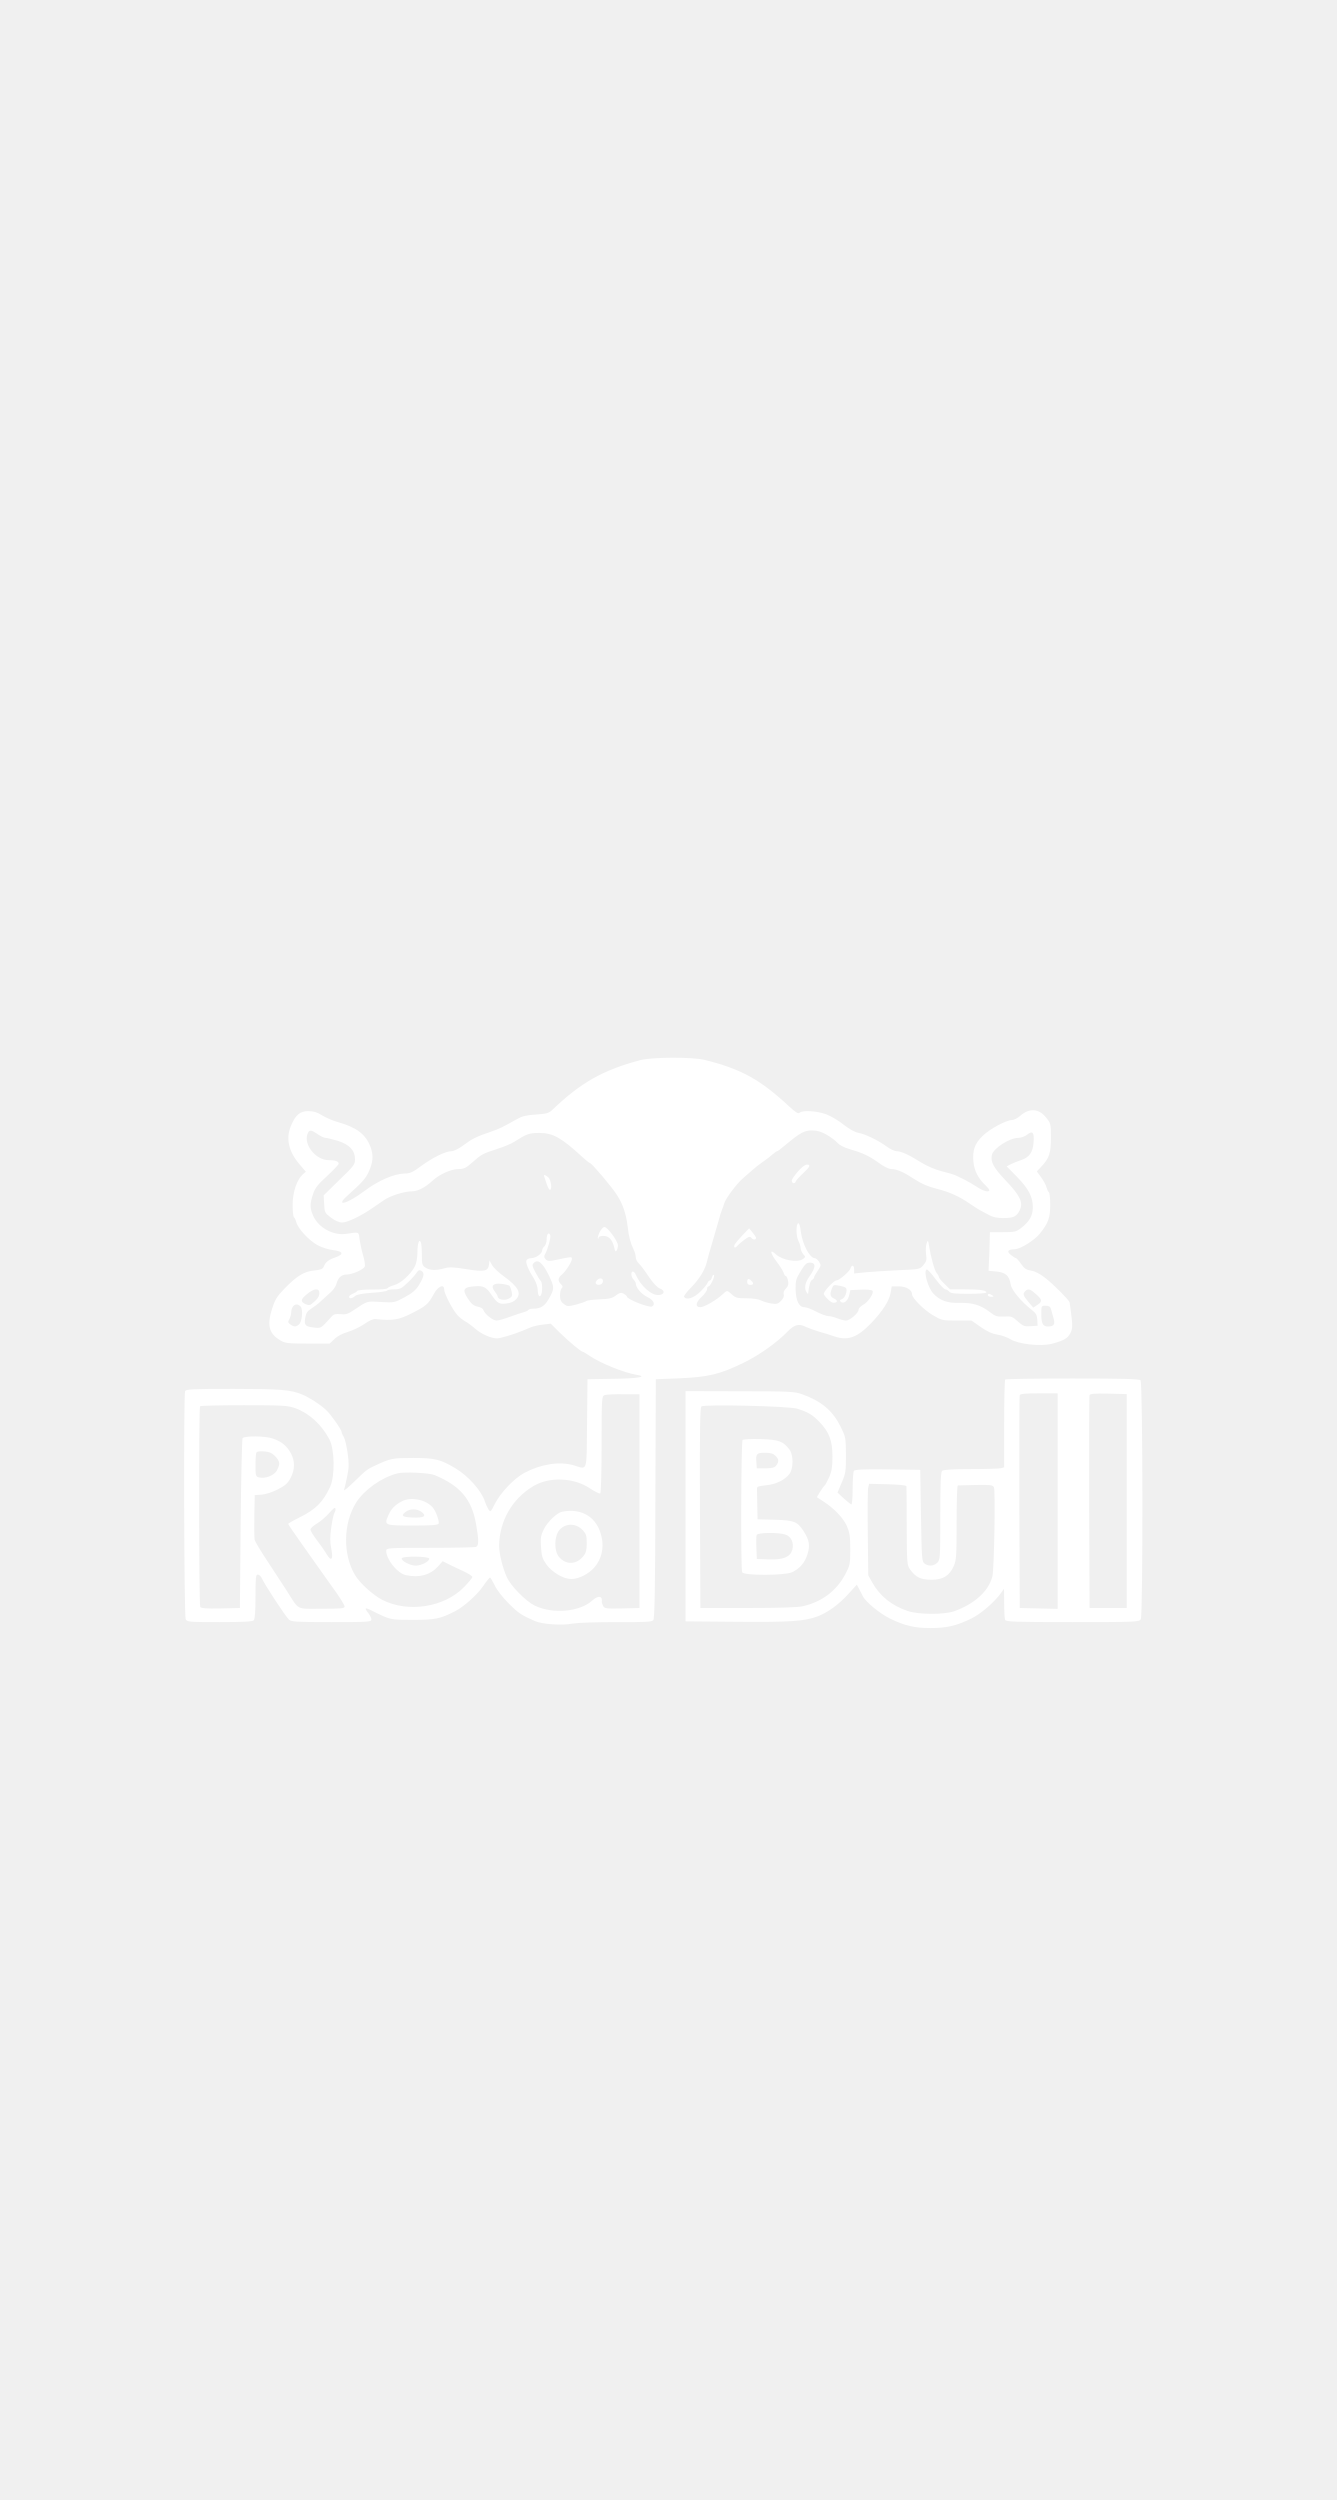
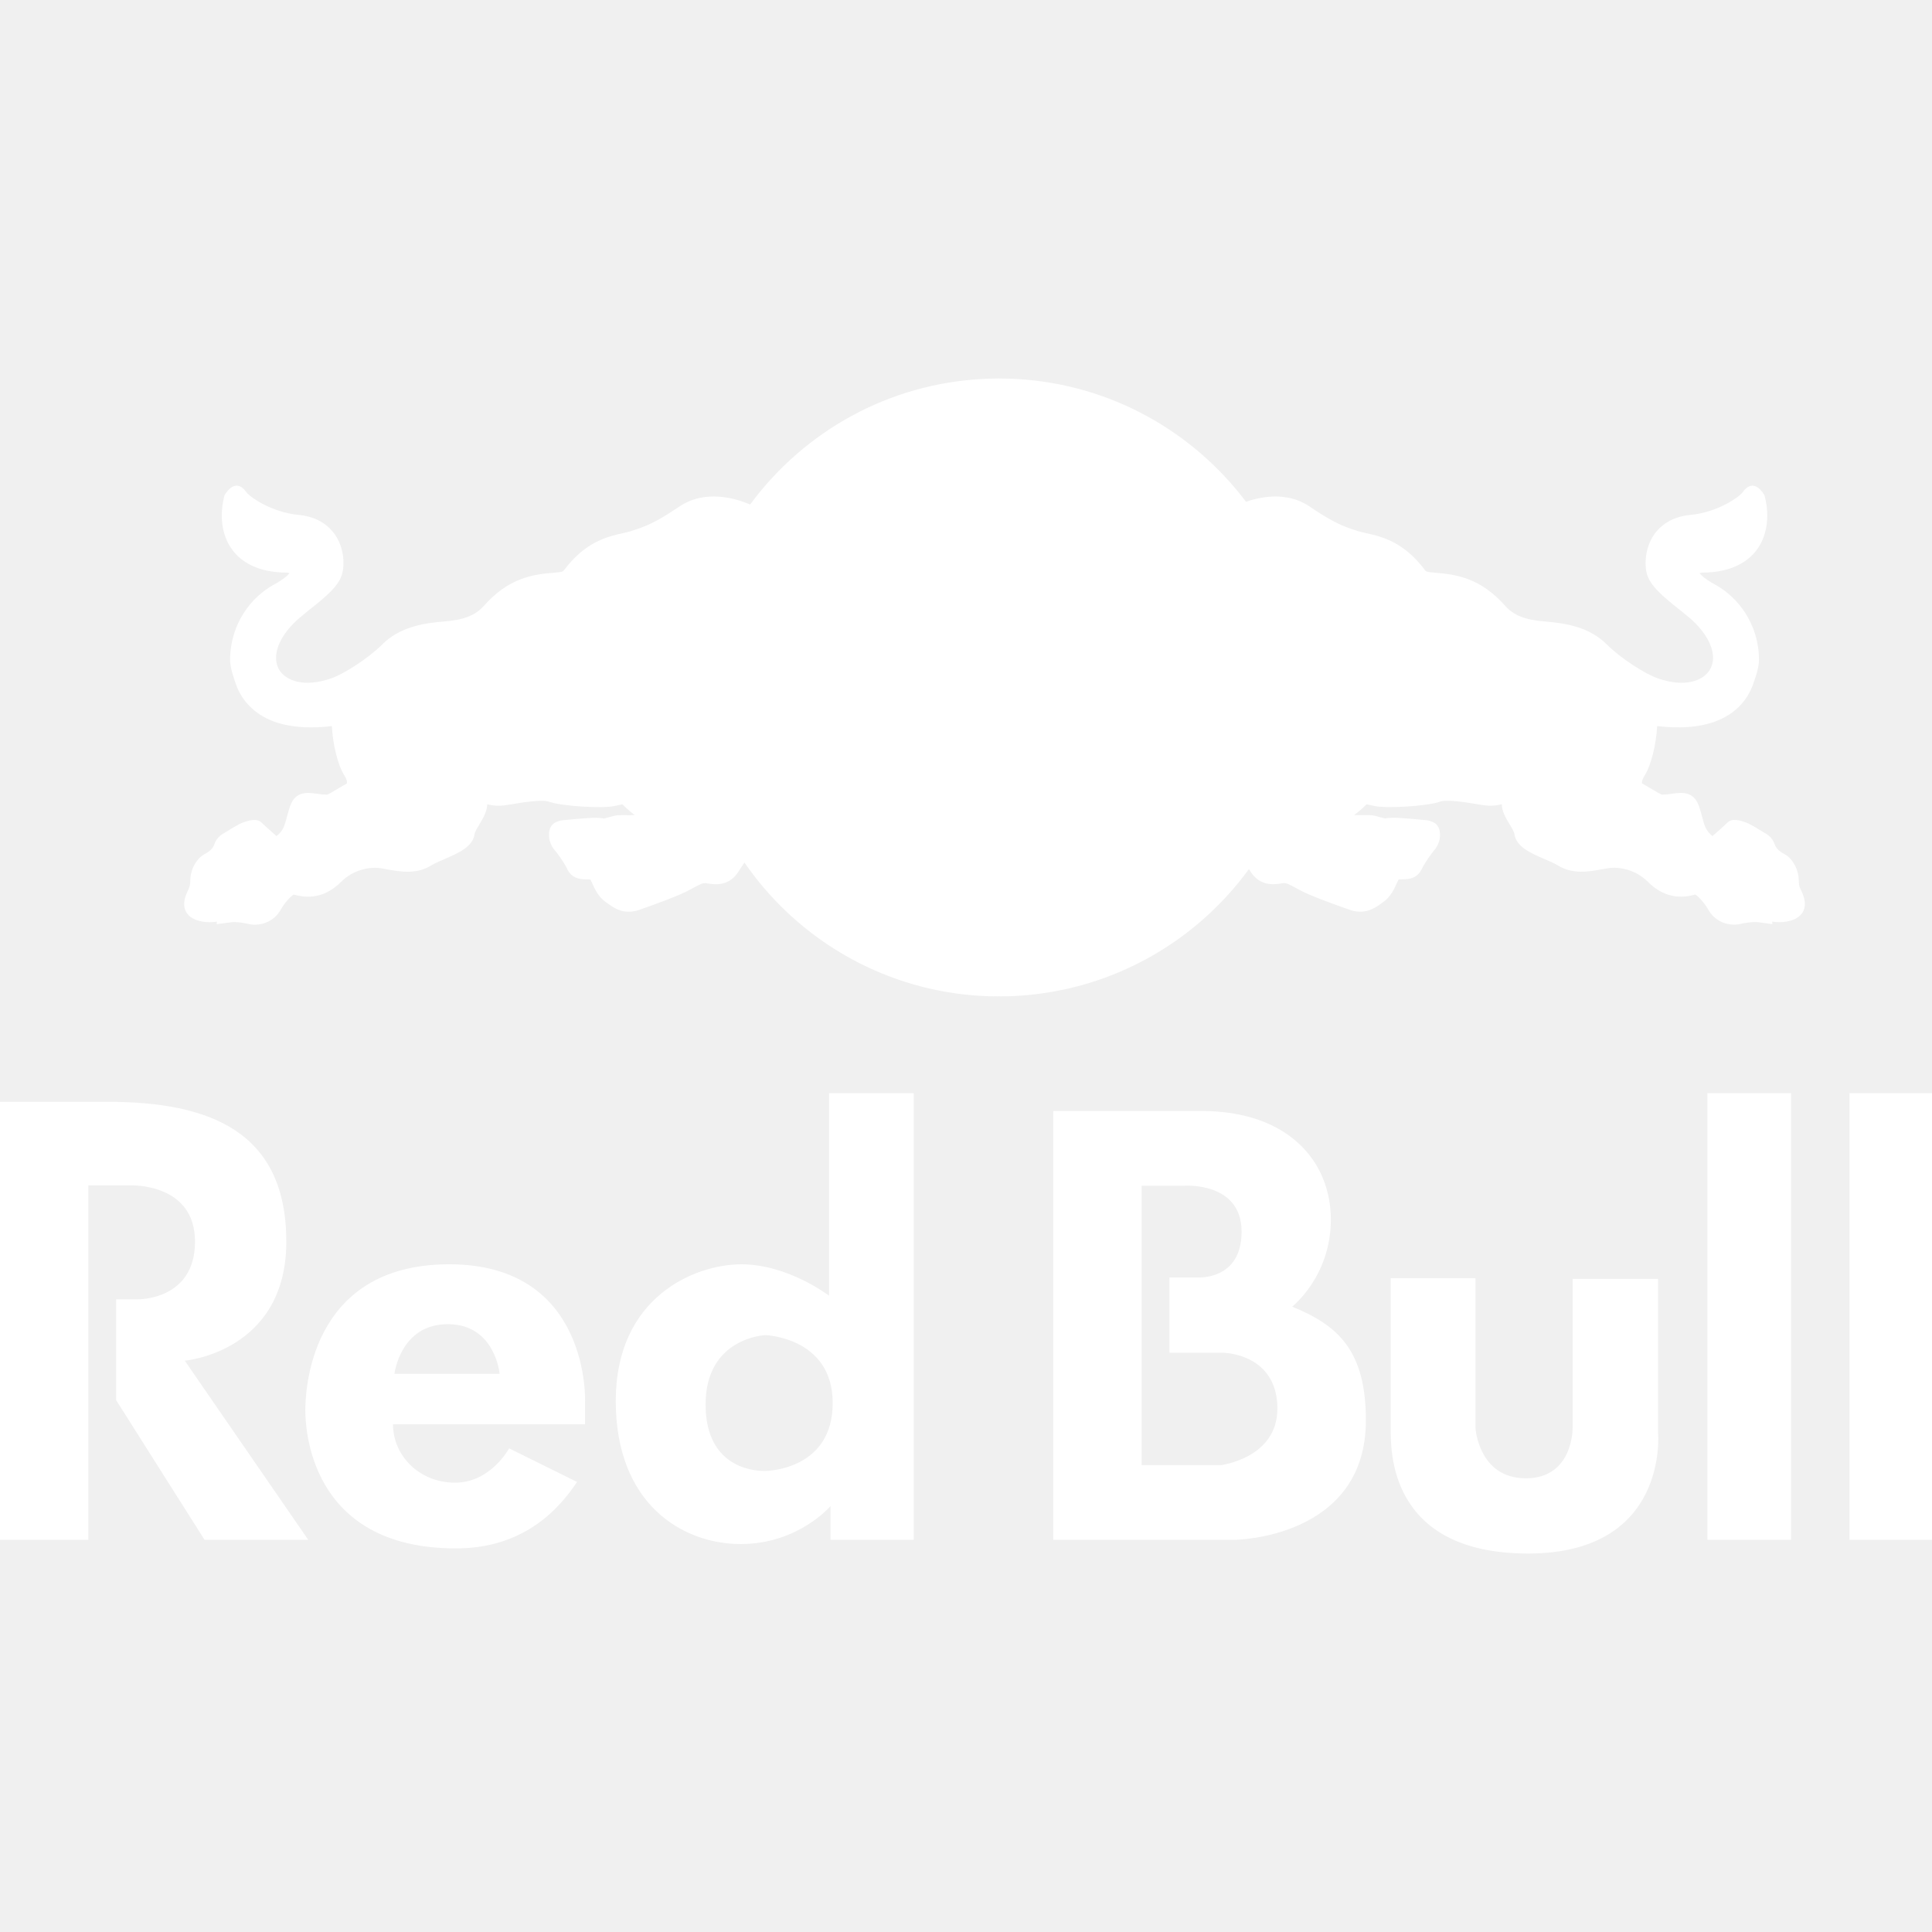
- <svg xmlns="http://www.w3.org/2000/svg" version="1.0" width="900pt" height="1683pt" viewBox="0 0 900 1683" preserveAspectRatio="xMidYMid meet">
-   <g transform="translate(0,1683) scale(0.1,-0.1)" fill="#ffffff" stroke="none">
-     <path d="M4310 9693 c-252 -67 -400 -151 -591 -334 -24 -23 -39 -27 -111 -32 -64 -4 -93 -11 -128 -31 -96 -54 -118 -65 -176 -85 -95 -32 -126 -47 -183 -90 -32 -24 -66 -41 -82 -41 -39 0 -125 -42 -203 -99 -56 -42 -76 -51 -110 -51 -72 -1 -179 -47 -273 -118 -116 -87 -202 -110 -113 -30 98 88 120 112 141 157 31 66 34 111 14 168 -33 87 -91 132 -220 169 -33 9 -81 30 -106 45 -33 21 -58 29 -93 29 -56 0 -86 -25 -116 -96 -38 -87 -18 -176 58 -264 l41 -48 -21 -18 c-40 -37 -68 -120 -68 -205 0 -43 4 -80 9 -84 5 -3 12 -18 16 -33 9 -41 85 -123 142 -154 28 -16 75 -30 107 -34 67 -8 73 -28 13 -49 -45 -15 -66 -32 -77 -61 -7 -17 -19 -22 -65 -27 -69 -7 -116 -36 -200 -122 -51 -53 -64 -74 -84 -137 -35 -113 -20 -167 59 -213 31 -18 53 -20 182 -20 l147 0 33 31 c20 20 56 38 91 48 32 10 82 33 110 53 32 23 60 35 76 33 115 -12 155 -6 243 39 97 49 111 61 148 129 28 53 70 71 70 32 0 -28 56 -136 89 -173 14 -16 39 -35 54 -43 16 -9 45 -30 65 -48 40 -36 108 -66 148 -66 23 0 106 25 171 51 15 7 42 17 58 24 17 7 53 15 81 18 l52 6 63 -63 c62 -60 141 -126 152 -126 4 0 23 -12 44 -26 75 -51 230 -114 317 -129 79 -13 16 -25 -154 -27 l-175 -3 -3 -297 c-3 -337 5 -311 -88 -283 -96 29 -223 9 -335 -51 -69 -38 -157 -130 -196 -205 -31 -61 -31 -61 -46 -38 -8 13 -18 35 -22 49 -21 71 -113 175 -200 226 -100 60 -138 69 -285 69 -138 0 -151 -3 -250 -49 -59 -27 -61 -29 -147 -112 -41 -40 -71 -64 -67 -55 3 9 13 50 21 91 13 62 13 89 3 160 -7 47 -18 95 -26 107 -8 12 -14 27 -14 32 0 16 -76 124 -107 151 -40 37 -111 82 -158 102 -77 32 -145 38 -464 38 -282 0 -320 -2 -325 -16 -11 -29 -7 -1514 4 -1535 10 -18 23 -19 228 -19 156 0 221 3 230 12 8 8 12 58 12 160 0 126 2 148 15 148 9 0 20 -10 26 -22 19 -43 158 -256 184 -281 15 -15 46 -17 286 -17 250 0 269 1 269 18 0 9 -9 28 -20 42 -30 38 -24 41 28 15 121 -61 119 -60 272 -60 150 0 184 7 285 59 57 29 149 111 188 169 21 31 42 57 46 57 3 0 17 -24 31 -52 15 -32 53 -81 95 -123 66 -66 85 -78 176 -118 51 -22 182 -31 254 -17 35 6 159 10 296 10 192 -1 237 1 247 13 9 10 13 218 14 818 l3 804 155 6 c202 9 274 26 440 107 102 50 218 132 290 206 48 50 79 58 128 32 15 -7 54 -21 87 -31 33 -9 78 -23 100 -31 93 -32 156 -9 251 90 77 81 121 150 130 204 l7 42 48 0 c50 0 89 -23 89 -54 0 -24 78 -103 140 -140 60 -35 64 -36 161 -36 l99 0 63 -44 c45 -31 78 -46 113 -51 27 -4 65 -18 85 -30 52 -34 207 -51 281 -31 79 21 104 35 123 70 17 31 17 53 1 171 -3 17 -5 33 -5 37 -2 14 -107 120 -162 163 -36 29 -71 47 -97 51 -33 5 -46 14 -68 45 -15 22 -30 39 -34 39 -4 0 -20 10 -34 21 -31 24 -22 38 24 39 38 0 134 60 170 105 58 72 70 107 70 194 0 44 -4 82 -9 85 -5 3 -12 18 -16 33 -3 15 -20 45 -36 67 l-29 40 29 31 c54 57 66 91 66 196 0 92 -1 97 -33 136 -48 61 -113 65 -173 12 -18 -16 -43 -29 -56 -29 -38 0 -152 -61 -198 -107 -53 -51 -69 -97 -62 -173 5 -60 33 -115 81 -159 14 -14 26 -28 26 -33 0 -17 -41 -7 -82 21 -24 16 -63 39 -88 51 -25 12 -52 25 -60 29 -8 4 -49 16 -90 26 -46 12 -100 35 -140 60 -81 51 -134 75 -164 75 -13 0 -43 14 -66 31 -59 43 -146 85 -193 93 -24 5 -61 26 -98 55 -33 27 -86 58 -118 70 -63 23 -160 28 -178 10 -9 -9 -26 2 -70 42 -195 182 -326 254 -571 314 -84 20 -354 19 -432 -2z m-2172 -498 c20 -14 44 -25 53 -25 9 0 46 -9 83 -20 79 -25 116 -65 116 -124 0 -35 -8 -46 -106 -140 l-105 -103 3 -58 c3 -57 5 -61 46 -92 28 -21 55 -33 76 -33 33 0 120 41 194 91 23 16 62 42 86 59 45 31 138 60 191 60 37 0 89 27 135 70 47 44 126 80 177 80 36 0 50 7 93 45 61 54 69 59 169 91 45 14 96 36 114 48 81 52 100 59 166 59 94 0 148 -30 295 -165 23 -21 44 -38 48 -38 11 0 145 -158 181 -214 39 -60 62 -127 72 -211 7 -67 20 -116 41 -158 8 -16 14 -39 14 -51 0 -13 9 -31 21 -42 11 -10 41 -50 66 -88 30 -44 57 -73 75 -80 36 -13 33 -40 -5 -44 -50 -6 -125 61 -159 141 -4 9 -12 17 -18 17 -15 0 -12 -37 5 -54 8 -8 15 -20 15 -26 0 -28 38 -72 77 -91 42 -20 57 -49 33 -64 -18 -11 -170 48 -170 67 0 4 -10 12 -21 19 -18 9 -27 7 -53 -12 -25 -19 -46 -24 -110 -26 -43 -2 -84 -7 -90 -12 -6 -5 -37 -15 -69 -24 -54 -13 -59 -13 -82 5 -19 14 -25 29 -25 57 0 20 5 42 11 48 9 9 8 16 -5 28 -22 22 -20 42 5 63 27 22 69 87 69 107 0 16 0 16 -103 -6 -50 -11 -60 -10 -73 3 -12 12 -13 20 -5 34 19 35 41 113 35 129 -10 24 -24 7 -24 -29 0 -19 -7 -39 -15 -46 -8 -7 -15 -19 -15 -27 0 -22 -41 -52 -73 -53 -15 0 -30 -7 -33 -15 -7 -16 14 -67 53 -127 12 -21 23 -53 23 -72 0 -38 14 -56 24 -30 9 24 7 79 -3 90 -6 5 -22 31 -36 58 -23 44 -25 51 -11 64 27 28 59 1 100 -82 40 -84 40 -92 -2 -164 -26 -45 -53 -62 -102 -62 -16 0 -31 -4 -34 -9 -3 -5 -16 -11 -28 -14 -13 -3 -54 -17 -93 -31 -38 -14 -80 -26 -92 -26 -25 0 -79 43 -88 69 -3 12 -19 21 -40 25 -25 5 -41 17 -64 52 -42 63 -32 80 49 85 53 4 75 -7 106 -54 43 -62 53 -68 104 -62 31 4 51 13 67 31 34 40 10 83 -84 151 -35 25 -71 59 -81 77 l-17 31 -3 -28 c-6 -45 -30 -51 -152 -31 -88 14 -117 15 -148 6 -54 -16 -98 -15 -127 4 -23 15 -25 23 -25 84 0 38 -3 76 -6 85 -12 30 -24 -5 -24 -68 0 -33 -7 -72 -16 -90 -27 -54 -95 -116 -139 -128 -22 -6 -43 -16 -46 -21 -4 -6 -49 -10 -102 -9 -56 0 -99 -4 -103 -10 -3 -6 -17 -14 -30 -19 -13 -5 -24 -14 -24 -20 0 -15 21 -12 40 5 11 10 49 17 114 22 53 3 99 10 102 15 3 4 25 8 48 8 37 0 50 6 88 43 25 23 52 53 61 67 14 20 20 23 35 14 21 -15 17 -37 -17 -94 -21 -34 -43 -54 -97 -83 -69 -37 -70 -37 -159 -32 -96 6 -90 8 -181 -53 -41 -28 -56 -33 -91 -29 -31 3 -46 0 -57 -12 -76 -85 -74 -84 -122 -78 -59 6 -68 16 -59 66 5 31 14 45 40 61 19 12 50 35 68 53 19 18 48 44 65 59 16 15 33 39 37 55 10 41 34 63 69 63 38 0 114 34 122 54 3 8 -2 41 -11 73 -10 32 -20 81 -24 108 -7 55 -1 52 -88 39 -88 -14 -188 40 -224 120 -23 51 -24 80 -2 146 14 42 30 64 95 123 43 40 78 77 78 83 0 16 -24 24 -68 24 -86 0 -169 104 -142 176 12 30 22 30 68 -1z m3427 -4 c28 -16 60 -40 72 -54 13 -15 45 -32 80 -42 93 -27 134 -47 197 -92 35 -26 69 -43 86 -43 37 0 85 -21 159 -70 42 -28 88 -48 144 -62 88 -22 155 -52 227 -102 25 -17 54 -36 65 -42 11 -6 38 -20 60 -32 28 -16 57 -22 98 -22 70 0 90 10 111 51 26 53 5 98 -92 200 -84 89 -104 125 -95 173 9 45 119 116 179 116 17 0 43 9 58 21 38 30 49 16 44 -52 -5 -68 -29 -101 -87 -120 -20 -6 -49 -18 -65 -26 l-29 -15 70 -71 c79 -81 107 -137 106 -207 -1 -55 -23 -94 -80 -138 -33 -25 -44 -27 -123 -27 l-86 0 -2 -80 c-1 -44 -3 -102 -5 -130 l-2 -50 54 -5 c62 -7 85 -27 95 -87 6 -39 71 -116 144 -173 26 -20 33 -33 35 -65 l2 -40 -47 -3 c-42 -3 -51 1 -86 32 -36 33 -44 36 -93 33 -47 -2 -59 2 -94 29 -62 48 -116 65 -204 63 -83 -3 -134 16 -178 63 -36 39 -67 148 -45 162 5 3 32 -26 60 -65 29 -38 58 -69 66 -69 7 0 19 -7 26 -15 10 -12 38 -15 131 -15 66 0 119 4 119 9 0 15 -41 21 -145 21 l-99 0 -38 37 c-21 20 -38 41 -38 47 0 5 -6 17 -14 25 -14 16 -40 108 -52 186 -6 38 -7 39 -16 15 -5 -14 -7 -46 -4 -72 6 -40 3 -50 -18 -75 -24 -28 -26 -28 -168 -34 -78 -4 -178 -10 -220 -14 l-78 -8 0 27 c0 30 -16 35 -25 6 -7 -21 -76 -80 -94 -80 -19 0 -92 -80 -85 -93 16 -28 49 -57 65 -57 28 0 31 16 4 28 -27 13 -30 27 -15 67 9 25 14 27 48 20 20 -3 41 -10 46 -15 14 -14 -4 -69 -26 -76 -13 -4 -17 -9 -10 -16 19 -19 48 1 58 40 l9 37 69 3 c38 2 73 -1 79 -7 14 -14 -29 -78 -64 -96 -16 -9 -29 -23 -29 -31 0 -23 -58 -74 -85 -74 -12 0 -39 7 -58 15 -20 8 -47 15 -61 15 -13 0 -50 14 -81 30 -31 17 -67 30 -80 30 -36 0 -57 43 -59 119 -1 59 3 72 34 123 29 48 40 58 63 58 41 0 40 -32 -4 -93 -29 -41 -37 -80 -19 -107 5 -8 10 -13 10 -10 6 55 15 87 26 93 8 4 14 12 14 17 0 5 11 25 25 45 23 35 23 38 9 61 -9 13 -22 24 -29 24 -34 0 -84 96 -94 180 -3 30 -10 55 -16 55 -17 0 -17 -83 -1 -117 9 -17 16 -40 16 -51 0 -11 8 -29 17 -40 17 -18 17 -19 -2 -33 -36 -26 -139 -8 -183 33 -42 39 -38 8 6 -50 22 -29 43 -62 47 -74 3 -13 10 -23 15 -23 5 0 11 -14 15 -31 5 -24 2 -36 -14 -53 -14 -14 -19 -29 -15 -40 4 -11 -2 -26 -17 -42 -21 -22 -29 -25 -67 -19 -23 3 -54 13 -70 21 -16 8 -56 14 -97 14 -61 0 -74 3 -97 25 -33 30 -33 30 -61 4 -40 -39 -126 -89 -152 -89 -37 0 -32 33 10 71 19 18 35 40 35 51 0 10 4 18 10 18 12 0 45 69 36 77 -4 4 -9 -3 -13 -15 -3 -12 -9 -22 -14 -22 -6 0 -13 -8 -16 -17 -4 -10 -26 -37 -50 -60 -43 -42 -93 -58 -108 -33 -3 5 18 33 47 62 57 58 96 122 108 178 4 19 20 76 35 125 15 50 34 115 42 145 8 30 18 64 23 75 5 11 12 31 16 45 9 32 86 135 127 169 17 14 45 39 62 54 16 15 48 40 70 55 22 15 51 37 65 50 14 12 28 22 31 22 5 0 19 10 65 49 89 74 120 91 169 91 37 0 63 -8 100 -29z m-2135 -1017 c4 -5 11 -23 15 -41 5 -28 3 -33 -21 -46 -29 -15 -74 -5 -74 16 0 5 -9 20 -20 34 -29 37 -10 57 48 50 24 -3 47 -9 52 -13z m-1280 -49 c0 -23 -13 -42 -52 -73 -12 -10 -21 -10 -42 -1 -35 16 -33 32 12 68 47 39 82 41 82 6z m4824 -7 c43 -38 45 -50 9 -73 l-27 -18 -33 39 c-36 43 -39 54 -21 72 19 19 33 15 72 -20z m-4951 -83 c19 -18 11 -105 -11 -122 -21 -17 -34 -16 -58 1 -16 13 -17 18 -6 35 6 12 12 30 12 42 0 50 34 74 63 44z m5052 -17 c3 -13 11 -40 17 -61 13 -42 3 -57 -37 -57 -34 0 -45 20 -45 82 0 57 0 58 29 58 22 0 31 -6 36 -22z m-2770 -1294 l0 -719 -117 -3 c-108 -2 -118 -1 -128 17 -5 11 -10 24 -9 28 7 40 -24 44 -63 9 -83 -77 -266 -94 -388 -35 -60 29 -162 133 -188 191 -29 65 -52 161 -52 211 2 166 86 315 228 401 109 66 274 60 384 -14 33 -22 64 -37 69 -34 5 3 9 150 9 330 0 313 1 325 20 332 10 4 68 7 127 6 l108 0 0 -720z m-2320 627 c95 -33 180 -111 232 -210 36 -67 39 -248 5 -321 -48 -103 -97 -152 -207 -206 -41 -20 -75 -40 -75 -43 0 -3 40 -62 89 -131 49 -69 109 -153 133 -188 24 -34 69 -98 101 -142 31 -44 57 -87 57 -95 0 -13 -24 -15 -155 -15 -176 0 -148 -15 -237 125 -28 44 -87 134 -130 199 -43 65 -81 128 -84 140 -2 12 -3 84 -2 161 l3 140 46 3 c26 2 72 16 108 35 51 26 68 41 87 77 30 57 31 113 2 167 -27 49 -62 78 -119 98 -52 19 -194 20 -206 3 -4 -7 -10 -267 -13 -578 l-5 -565 -129 -3 c-97 -2 -131 1 -138 10 -9 15 -11 1342 -1 1351 3 4 136 7 295 7 260 0 294 -2 343 -19z m-162 -302 c29 -15 57 -50 57 -72 0 -11 -8 -32 -17 -48 -19 -33 -79 -55 -119 -45 -23 6 -24 11 -24 85 0 43 3 81 7 84 10 11 72 8 96 -4z m1102 -149 c173 -72 251 -163 280 -331 19 -109 19 -145 -1 -153 -9 -3 -148 -6 -310 -6 -286 0 -294 -1 -294 -20 0 -58 76 -153 133 -164 92 -19 163 1 216 59 l31 35 38 -19 c20 -10 65 -32 99 -47 34 -16 63 -34 63 -40 0 -6 -25 -37 -56 -68 -132 -137 -378 -175 -551 -86 -62 32 -149 111 -182 165 -84 139 -81 349 6 489 55 87 172 170 278 197 43 12 214 4 250 -11z m-673 -253 c-5 -7 -15 -51 -22 -99 -9 -67 -9 -99 0 -143 15 -74 1 -91 -31 -38 -12 21 -42 64 -66 95 -24 31 -43 63 -43 71 0 8 19 26 43 40 24 14 61 46 83 71 27 31 40 41 42 30 2 -8 -1 -20 -6 -27z m638 -310 c0 -19 -54 -47 -92 -47 -37 0 -102 35 -93 50 10 16 185 13 185 -3z" />
-     <path d="M3664 8908 c2 -7 10 -30 17 -50 7 -21 16 -38 21 -38 16 0 8 67 -10 83 -22 20 -36 22 -28 5z" />
-     <path d="M4036 8534 c-9 -20 -14 -39 -11 -42 3 -3 5 0 5 6 0 7 14 12 33 12 37 -1 60 -26 72 -79 5 -25 10 -30 16 -20 5 8 9 24 9 35 0 28 -70 124 -91 124 -8 0 -23 -16 -33 -36z" />
-     <path d="M4028 8219 c-10 -6 -18 -17 -18 -24 0 -20 39 -19 47 1 8 22 -8 35 -29 23z" />
-     <path d="M5371 8943 c-23 -27 -41 -53 -41 -60 0 -20 20 -25 27 -7 3 9 26 34 50 56 47 44 53 58 24 58 -11 0 -38 -21 -60 -47z" />
-     <path d="M4999 8515 c-24 -25 -47 -53 -52 -61 -12 -21 0 -31 16 -12 6 8 28 27 48 42 32 23 38 24 49 11 12 -14 30 -12 30 3 -1 4 -11 20 -24 35 l-23 28 -44 -46z" />
-     <path d="M5030 8200 c0 -13 7 -20 20 -20 23 0 26 10 8 28 -18 18 -28 15 -28 -8z" />
-     <path d="M6650 8110 c0 -5 10 -10 23 -10 18 0 19 2 7 10 -19 13 -30 13 -30 0z" />
-     <path d="M3784 6653 c-35 -7 -97 -67 -123 -118 -20 -40 -23 -58 -19 -120 4 -62 10 -79 37 -118 38 -52 115 -97 166 -97 52 0 118 34 158 80 46 55 64 127 47 203 -28 131 -131 197 -266 170z m139 -124 c23 -25 27 -38 27 -88 0 -45 -5 -65 -22 -86 -46 -59 -118 -62 -165 -6 -34 40 -32 138 2 180 41 48 112 49 158 0z" />
-     <path d="M2705 6723 c-45 -23 -71 -50 -90 -93 -31 -69 -27 -70 164 -70 126 0 170 3 174 13 6 17 -20 87 -41 110 -47 53 -147 72 -207 40z m135 -73 c34 -27 14 -39 -62 -36 -70 3 -81 11 -49 37 30 24 79 24 111 -1z" />
-     <path d="M6767 7543 c-4 -3 -7 -138 -7 -299 l0 -292 -22 -6 c-13 -3 -104 -6 -203 -6 -127 0 -185 -4 -193 -12 -9 -9 -12 -90 -12 -305 0 -280 -1 -294 -20 -313 -23 -23 -58 -26 -86 -6 -18 14 -19 32 -24 323 l-5 308 -219 3 c-169 2 -221 -1 -228 -10 -4 -7 -8 -62 -8 -121 0 -60 -4 -107 -9 -105 -5 2 -28 20 -51 41 l-42 39 28 66 c27 62 29 77 29 187 -1 116 -2 122 -35 189 -55 110 -128 172 -260 220 -51 18 -81 20 -420 20 l-365 1 0 -775 0 -775 350 -3 c356 -3 449 4 535 35 71 26 145 80 209 150 l59 65 15 -28 c9 -16 20 -38 26 -50 16 -36 116 -118 182 -150 101 -49 165 -64 274 -64 109 0 173 15 274 64 63 30 156 111 199 171 l21 30 1 -97 c0 -53 3 -103 6 -112 5 -14 57 -16 455 -16 432 0 449 1 459 20 15 29 14 1592 -2 1608 -9 9 -125 12 -458 12 -246 0 -450 -3 -453 -7z m353 -818 l0 -726 -127 3 -128 3 -3 710 c-1 391 0 716 3 723 3 9 39 12 130 12 l125 0 0 -725z m465 0 l0 -720 -125 0 -125 0 -3 710 c-1 391 0 716 3 723 3 9 35 12 127 10 l123 -3 0 -720z m-2220 622 c73 -22 105 -41 151 -89 66 -68 88 -126 88 -233 0 -72 -5 -100 -22 -140 -13 -27 -26 -52 -30 -55 -5 -3 -18 -22 -31 -42 l-22 -37 43 -28 c73 -47 135 -112 159 -166 19 -44 23 -69 23 -157 0 -100 -2 -108 -33 -167 -60 -113 -157 -186 -285 -216 -34 -8 -159 -12 -371 -12 l-320 0 -3 674 c-2 533 1 677 10 683 22 15 586 2 643 -15z m737 -522 c1 -5 2 -127 2 -270 1 -252 2 -261 23 -291 38 -53 71 -68 143 -69 79 0 122 27 151 93 17 39 19 71 19 293 0 137 3 249 8 249 4 0 58 1 120 3 98 2 115 0 123 -15 11 -20 2 -547 -10 -598 -23 -100 -120 -188 -258 -237 -69 -24 -240 -23 -313 2 -107 36 -186 100 -237 190 l-28 50 -3 284 c-2 155 -1 294 3 308 l6 24 124 -3 c73 -2 126 -7 127 -13z" />
-     <path d="M4999 7136 c-10 -11 -13 -864 -3 -890 9 -24 290 -23 337 0 54 27 85 64 103 121 19 60 12 97 -28 158 -41 62 -62 70 -190 74 l-118 3 -2 94 c-1 52 -2 102 -2 112 -1 14 10 18 60 23 67 6 128 36 159 77 27 37 27 127 0 163 -43 57 -71 67 -193 71 -63 2 -117 -1 -123 -6z m221 -106 c24 -24 25 -39 6 -65 -11 -15 -27 -19 -72 -20 l-59 0 -3 39 c-5 59 1 66 58 66 37 0 55 -5 70 -20z m68 -531 c39 -13 58 -57 46 -102 -14 -49 -60 -68 -159 -65 l-80 3 -3 74 c-2 41 -1 80 2 88 7 16 148 18 194 2z" />
+ <svg xmlns="http://www.w3.org/2000/svg" width="800px" height="800px" viewBox="0 -66.23 338.072 338.072">
+   <path d="M164.622 107.162c.299.057.598.11.896.163l-.896-.163zm2.444.407c.348.052.696.098 1.045.144l-1.045-.144zm2.584.31c.34.031.678.06 1.018.086l-1.018-.086zm1.382.111c.287.021.574.038.861.053l-.861-.053zm1.279.075c.34.015.68.028 1.02.039l-1.02-.039zm1.358.043a44.48 44.48 0 0 0 2.279.002l-2.279-.002zm2.642-.004a62.8 62.8 0 0 0 1.062-.041l-1.062.041zm1.396-.057c.307-.017.609-.036.914-.057l-.914.057zm1.231-.079c.332-.025.665-.053.995-.084l-.995.084zm2.698-.274c.256-.03.51-.063.763-.103l-.763.103zm46.657-85.818a9.605 9.605 0 0 0-.846-.404l.846.404zm-2.772-.997a10.845 10.845 0 0 0-1.07-.164l1.07.164zm66.407 51.863l-.193.027.193-.027zm-247.9-15.069a10.224 10.224 0 0 1-2.724-4.118c-.454-1.315-1.042-2.958-1.042-4.353.029-6.29 3.7-10.962 7.652-13.125 1.796-.982 2.463-1.656 2.737-2.002a1.296 1.296 0 0 0-.415-.106c-5.379 0-8.137-2.09-9.491-3.859-1.283-1.657-1.938-3.793-1.938-6.129 0-1.135.16-2.323.475-3.538 1.516-2.504 2.956-1.816 3.838-.535.562.802 4.413 3.532 9.158 3.965 3.453.328 5.314 2.017 6.282 3.366 1.116 1.562 1.544 3.444 1.544 5.045 0 .655-.074 1.27-.215 1.817-.52 2.11-2.743 4.012-5.839 6.435l-1.756 1.456c-2.571 2.25-3.986 4.754-3.986 6.876 0 .53.093 1.047.272 1.524.074.196.163.385.268.564 1.149 1.945 4.396 3.165 9.106 1.517 2.177-.755 6.368-3.393 8.927-5.93 3.011-3.004 7.03-3.725 10.9-4.031 3.356-.253 5.422-1.076 6.877-2.712 4.3-4.845 8.438-5.526 12.311-5.814 1.482-.114 1.562-.22 1.755-.481 2.135-2.843 4.328-4.348 6.296-5.224 1.5-.667 2.87-.971 3.992-1.217l1.362-.335.34-.12c2.156-.694 3.825-1.269 8.211-4.233l.187-.118.001-.002.184-.115.002-.001.185-.109.003-.001.185-.106.003-.001.186-.098.006-.002.184-.096.006-.002.185-.09.008-.002.186-.086.007-.004.187-.078.008-.003.186-.077.01-.002.187-.07.009-.005.185-.066.197-.066.013-.003.184-.059.012-.003.187-.054.013-.003.185-.051.014-.004.186-.044.017-.004.183-.042.015-.004.187-.038.016-.004.185-.034.017-.003.185-.031.017-.002.183-.027.019-.004.184-.021.019-.004.181-.02.02-.001.183-.017.021-.002.182-.013.021-.002.179-.011.021-.001.181-.008.202-.006h.021l.18-.002h.224l.178.002.021.001h.021c.128.003.256.011.384.018l.176.011.025.002.173.013.026.002.173.017.027.003.172.017.028.002.171.021.027.004.17.021.029.005.168.025.028.005.169.026.03.006.165.029.031.005.164.03.03.007c.262.049.52.107.773.169l.159.04.032.009c.255.066.507.136.755.21l.147.046.036.011c.492.155.969.33 1.431.515l.13.054.17.07C140.648 9.307 155.478.828 172.333.061V.057A56.503 56.503 0 0 1 174.824 0a56.724 56.724 0 0 1 1.647.025c.273.009.546.02.818.031h.003c.27.013.543.026.814.043 16.31.98 30.674 9.194 39.925 21.475 1.321-.459 2.76-.792 4.229-.892l.039-.002.139-.009.145-.007.035-.002.038-.001.142-.004.038-.002.142-.001.038-.001.145-.001h.035l.145.001h.036l.179.003.146.006.032.001.146.007.034.002.147.01.028.002.149.012.029.002.15.015.027.003a10.8 10.8 0 0 1 1.07.164l.157.032.021.005.155.037.022.004.156.04.021.005.158.042.017.005.162.045.015.005.158.049.018.005.161.053.014.004.174.061.163.058.01.005.162.063.01.004.165.066.01.005c.285.12.567.253.846.404l.005.003.165.088.002.002.165.095.003.001.165.1.002.001.163.103v.001l.165.106c3.022 2.054 4.768 2.959 6.258 3.55.67.267 1.292.468 1.952.683l.347.12 1.376.335c.746.164 1.598.353 2.521.655 2.309.752 5.068 2.212 7.745 5.786.194.261.28.367 1.769.481 3.869.289 8 .969 12.318 5.814 1.444 1.636 3.5 2.458 6.855 2.712 3.893.306 7.899 1.026 10.904 4.031 2.562 2.537 6.748 5.175 8.931 5.93 4.708 1.648 7.971.428 9.093-1.517.246-.41.411-.861.495-1.338a4.34 4.34 0 0 0 .067-.75c0-2.122-1.417-4.626-3.981-6.876l-.319-.265-1.454-1.191c-3.084-2.423-5.308-4.325-5.844-6.435-.141-.547-.202-1.162-.202-1.817 0-1.602.438-3.483 1.532-5.045.975-1.349 2.856-3.038 6.287-3.366 4.77-.433 8.6-3.163 9.16-3.965.897-1.281 2.323-1.969 3.833.535.32 1.215.48 2.403.48 3.538 0 2.349-.655 4.472-1.937 6.129-1.363 1.769-4.112 3.859-9.5 3.859-.114 0-.273.053-.406.106.267.347.934 1.021 2.734 2.002 3.952 2.164 7.627 6.836 7.66 13.125 0 1.395-.581 3.037-1.05 4.353a10.363 10.363 0 0 1-2.28 3.699c-.137.142-.28.282-.431.419-2.226 2.068-5.934 3.691-12.112 3.322a33.547 33.547 0 0 1-1.947-.176c-.16 3.117-1.015 6.822-2.218 8.691-.366.587-.438.981-.438 1.174 0 .081.008.128.008.162.038.013 2.741 1.608 2.741 1.608l.436.221s.254.12.287.147c.039-.014.934-.054.934-.054l.177-.025.018-.002c1.69-.161 4.271-.988 5.368 2.076.287.813.462 1.521.627 2.148.335 1.282.622 2.234 1.744 3.099 0 0 .555-.476 1.185-1.036a44.138 44.138 0 0 0 1.431-1.321c.782-.801 2.229-.394 3.272 0 1.055.4 2.361 1.309 3.284 1.835.929.521 1.441 1.182 1.708 1.971.279.787.924 1.308 1.908 1.829.95.54 2.312 2.27 2.312 4.605 0 .358.04.664.141.989.069.215.163.439.292.694 1.328 2.677.262 4.025-.507 4.593-1.034.774-2.858 1.094-4.572.814l.014.44-2.503-.334c-.97-.121-2.249.127-3.013.286l-.18.048c-1.782.354-4.112-.249-5.421-2.375-.048-.079-.096-.158-.141-.242-.668-1.173-1.708-2.262-2.217-2.563-.735.202-1.896.476-3.278.335-1.282-.129-2.761-.621-4.265-1.867-.249-.207-.5-.436-.749-.684-2.21-2.217-5.126-2.671-6.959-2.39l-1.093.194c-2.256.408-5.074.928-7.677-.66-.648-.395-1.582-.802-2.498-1.189-2.363-1.029-4.806-2.09-5.139-4.327-.056-.399-.488-1.128-.843-1.708-.312-.513-.652-1.074-.915-1.675-.253-.574-.435-1.185-.452-1.823a7.975 7.975 0 0 1-2.371.242 8.816 8.816 0 0 1-.842-.083l-1.026-.159c-1.729-.295-5.35-.89-6.503-.469-2.296.828-9.521 1.228-11.502.775 0 0-.729-.16-1.416-.306-.66.681-1.396 1.32-2.17 1.889 1.45.079 2.725-.101 3.601.125l1.82.48c.581-.172 2.002-.152 2.809-.079l2.132.16 2.432.234c1.172.235 2.416.741 2.203 3.037-.082.708-.478 1.709-1.074 2.297-.328.36-1.599 2.203-1.878 2.783l-.091.181c-.495 1.055-1.229 2.024-3.366 2.024a7.7 7.7 0 0 0-.813.032c-.065.173-.24.494-.24.494-.481 1.094-1.176 2.617-2.504 3.498l-.355.255c-1.066.761-2.842 2.015-5.561 1.028l-.936-.335c-2.37-.854-5.954-2.135-7.763-3.124l-.254-.14c-1.685-.922-2.058-1.107-2.67-1.021l-.34.053c-1.292.181-3.728.508-5.412-2.284l-.154-.242c-7.985 10.96-19.987 18.805-33.839 21.366l-.061.013c-.472.086-.948.166-1.424.241l-.177.026-.651.096c-.253.038-.507.072-.763.104l-.464.058-.732.079-.507.053c-.33.031-.663.059-.995.084l-.315.021c-.305.021-.607.041-.914.057l-.334.018c-.354.017-.706.03-1.062.041l-.361.006a44.25 44.25 0 0 1-2.279-.002l-.34-.004a86.89 86.89 0 0 1-1.02-.039l-.416-.023c-.287-.016-.574-.031-.861-.053l-.365-.024a69.83 69.83 0 0 1-1.018-.086l-.502-.052-.665-.072-.371-.043a33.63 33.63 0 0 1-1.045-.145l-.421-.062-.744-.116-.383-.064c-.299-.053-.598-.105-.896-.163l-.645-.129-.33-.067c-.441-.096-.885-.191-1.323-.297l-.116-.027-.689-.168-.354-.091c-.411-.106-.82-.22-1.228-.334l-.146-.043c-12.146-3.504-22.525-11.153-29.522-21.313l-.921 1.402c-1.668 2.792-4.099 2.464-5.408 2.284l-.34-.053c-.61-.086-.996.099-2.665 1.021l-.268.14c-1.803.989-5.373 2.27-7.756 3.124l-.938.335c-2.717.987-4.499-.269-5.545-1.028l-.367-.255c-1.329-.88-2.017-2.403-2.505-3.498 0 0-.16-.321-.238-.494a7.774 7.774 0 0 0-.815-.032c-2.117 0-2.872-.969-3.359-2.024l-.086-.181c-.287-.58-1.542-2.423-1.889-2.783-.587-.587-1.004-1.589-1.07-2.297-.22-2.296 1.041-2.802 2.202-3.037l2.433-.234 2.136-.16c.794-.073 2.216-.093 2.796.079l1.822-.48c.867-.226 2.155-.046 3.592-.125a20.673 20.673 0 0 1-2.163-1.889c-.695.146-1.417.306-1.417.306-1.987.453-9.199.053-11.481-.775-1.16-.421-4.778.173-6.515.469l-1.042.159a7.952 7.952 0 0 1-3.19-.159c-.055 1.307-.763 2.494-1.37 3.498-.353.58-.8 1.309-.854 1.708-.312 2.237-2.785 3.298-5.141 4.327-.915.387-1.835.794-2.488 1.189-2.584 1.588-5.415 1.068-7.678.66l-1.096-.194c-1.823-.281-4.741.173-6.956 2.39-3.387 3.379-6.757 2.636-8.292 2.216-.508.301-1.555 1.39-2.218 2.563-1.28 2.324-3.725 2.984-5.567 2.617l-.185-.048c-.756-.159-2.019-.407-2.986-.286l-2.518.334.027-.44c-1.723.28-3.553-.041-4.591-.814-.763-.568-1.832-1.916-.482-4.593.313-.642.42-1.088.42-1.683 0-2.336 1.351-4.065 2.299-4.605.994-.521 1.648-1.042 1.914-1.829.261-.789.773-1.45 1.703-1.971.92-.526 2.229-1.435 3.278-1.835 1.047-.394 2.494-.801 3.283 0 .795.774 2.616 2.356 2.616 2.356 1.671-1.29 1.511-2.777 2.377-5.248 1.083-3.064 3.674-2.237 5.356-2.076l.193.027s.907.04.934.054c.047-.027.301-.147.301-.147l.421-.221s2.716-1.595 2.743-1.608c.012-.033.012-.081.012-.162 0-.193-.066-.587-.433-1.174-1.208-1.87-2.062-5.574-2.217-8.691-.436.052-.857.095-1.271.128-6.578.528-10.487-1.136-12.774-3.279z" fill="#ffffff" />
+   <g fill="#ffffff">
+     <path d="M60.222 58.547s-.548 5.305 1.842 9.98c0 0 1.771 2.51-.068 4.122l-3.661 2.128s-.492.366-2.125.242c0 0-2.257-.559-3.011.438 0 0-.655 1.917-1.475 3.497 0 0-1.667 3.83-4.426 5.057 0 0-2.199.504-2.866 2.411 0 0-.709 1.338-2.129 1.397 0 0-1.059.336-1.76 2.695 0 0-.382 1.526-.362 2.696 0 0 1.806-.237 2.983.189 0 0 2.894.972 4.188-1.412 0 0 2.5-4.281 4.354-3.637 0 0 3.724 1.246 6.354-1.472 0 0 3.613-3.947 8.716-3.135 0 0 5.748 1.164 7.541-.162 0 0 3.625-1.895 4.985-2.365 0 0 1.664-.489 1.836-2.311 0 0 1.012-2.563 1.748-3.417l-2.742-.031s-2.483 4.176-6.702 5.435c0 0-2.307.922-6.938.173 0 0-6.649-1.506-12.489 4.801 0 0-.798 1.153-1.937.692 0 0 3.227-5.503 10.312-6.807 0 0 2.319-.493 4.253-.179 0 0 9.543.28 13.968-9.115 0 0-.479-8.01 1.634-9.907 0 0 .816-.25.653 1.299 0 0-1.452 8.391 1.275 10.016 0 0 1.583 1.244 4.512.784 0 0 4.44-1.061 8.049-.443 0 0 5.55 1.317 10.319.708 0 0-1.238-1.896-.995-4.163 0 0 .683-1.623 1.466-.579 0 0 1.835 6.062 6.85 7.881 0 0 4.479 1.631 4.406 7.312 0 0-.686.779-6.625 2.889 0 0-2.219.701-2.934-.957 0 0-2.864-6.13-5.357-5.941l-4.681.38s-1.597.409-.421 1.689c0 0 1.603 2.131 2.258 3.403 0 0 .191 1.087 1.697.856 0 0 2.089-1.035 3.267 2.851 0 0 1.078 1.943 2.903 2.564 0 0 1.707.57 3.309-.329 0 0 7.731-2.838 9.077-3.844 0 0 1.672-.936 2.998-.486 0 0 2.319.553 3.274-1.277l2.396-3.707s.526-.913.453-2.06c0 0 .217-1.136-.741-2.291 0 0-.905-.957-1.048-1.65l-1.708-4.014s-.692-1.072-1.452-1.513l-2.28.167s1.569 4.01 2.718 5.644c0 0 1.555 2.378 1.476 3.89 0 0-.103 1.06-.521 1.502 0 0-.526.842-.738 1.251 0 0-.691 1.5-1.252 1.833 0 0-.97.574-1.206.597 0 0-.422.117-.109-.639 0 0 1.278-2.689 1.194-4.127 0 0 .248-1.498-.812-2.375 0 0-2.484-3.921-2.84-5.093 0 0-.779-1.568-1.194-1.837 0 0-.868-1.141.533-1.675 0 0 3.49-.788 4.115-1.216 0 0 1.678-.508 2.768-4.003 0 0 1.501-4.076 1.479-6.592 0 0 2.942 5.672-1.75 11.44 0 0 3.713 1.095 5.249 0 0 0 4.625-.676 5.518-.922 0 0 1.163-.281.499.544 0 0-1.395 1.984-1.513 3.284 0 0-.09 1.035-.938 1.641 0 0-2.629 1.841-2.86 3.604 0 0-.562 1.697.599 1.291 0 0 1.574-.729 2.13.005 0 0 .163.077-.444.758 0 0-1.579 1.374-1.697 3.218 0 0 .292 2.128.85 2.812 0 0 .711.986 1.835.673 0 0 .298-.241.836-.079 0 0 .556-.002 2.008-.504 0 0 2.201-.605 2.937-.865 0 0 2.802-1.002 4.184-.932 0 0 .899-.099 2.045.13 0 0 3.504.398 5.839-2.183 0 0 1.777-1.409 2.38-.041 0 0 4.263 5.72 11.163 4.213 0 0-5.49-2.258-6.914-5.333 0 0-.19-2.611-3.066-6.237 0 0-.879-1.203-.031-1.516 0 0 .491-.367 1.562.708 0 0 2.732 2.621 3.719 5.02 0 0 3.393 5.127 8.283 3.404 0 0-3.839-1.481-5.643-4.243 0 0-1.115-3.738-4.863-6.519 0 0-.147-4.201-1.895-6.562 0 0-.891-3.945-1.131-4.867 0 0-.943-3.465-.937-4.422 0 0 .312-4.526-2.606-8.049 0 0-1.955-3.769-5-6.395 0 0-2.314-2.859-4.035-4.61 0 0-2.264-2.654-7.2-6.117 0 0-2.235-1.625-3.872-3.372 0 0-8.707-6.267-14.997-1.24 0 0-4.344 2.955-7.972 3.87 0 0-7.456.868-10.635 6.043 0 0-.272.956-3.277 1.32 0 0-6.601-.797-11.461 5.695 0 0-2.258 2.204-6.728 2.74 0 0-7.29-.746-12.036 4.843 0 0-11.976 10.447-19.117 3.672 0 0-3.7-3.503.53-9.846 0 0 2.683-3.238 7.26-6.621 0 0 3.713-2.616 2.011-6.683 0 0-.899-3.93-6.464-4.034 0 0-6.983-1.349-9.807-4.875 0 0-3.153 11.105 9.222 10.92 0 0 3.225.477 2.099 3.037 0 0-1.581 2.19-3.703 2.987 0 0-3.733 1.633-5.42 7.069 0 0-3.77 9.516 5.428 13.189 3.54 1.223 7.629.863 11.272.229zM42.513 80.971c.499-.417 1.23-.652 1.879-.5 1.464.315.578 1.583.578 1.583-.593 1.109-2.528 2.98-2.528 2.98-1.721 1.289-3.084-.246-3.084-.246-1.275-1.257.384-1.865.384-1.865.965-.392 2.771-1.952 2.771-1.952zm-3.69 5.948s.535.395.249 1.175c0 0-1.366 3.739-1.302 4.994 0 0-3.023.54-3.442-.952 0 0-.081-.576.412-1.411 0 0 .513-.779.646-2.204 0 0-.045-3.586 2.278-2.636.461.258.825.633 1.159 1.034zm106.55-7.588c-.532-.013-.667-.208-.603-.794.357-1.629 1.663-2.332 1.663-2.332 2.45-1.464 2.748.002 2.748.002.449 2.615-1.618 2.944-1.618 2.944-.413.142-2.19.18-2.19.18zm7.391-11.678c.045-1.227.149-3.954-1.098-4.928-.46-.366-2.28-2.359-2.28-2.359-.277-.483-.49-.513-.49-.513-.375-.036-.859.836-.859.836-1.296 2.501-2.589 2.196-2.589 2.196-.011-.456.294-.965.294-.965a420.64 420.64 0 0 0 1.859-3.654c.189-.434.363-1.012.363-1.012 1.251-1.939 2.43-.463 2.43-.463.526 1.027 3.331 4.373 3.331 4.373.622.74.682 1.535.682 1.535.65 4.583-1.643 4.954-1.643 4.954zm-25.835-27.666c-.383-.689-.225-1.392.16-2.062.868-1.33 1.679.121 1.679.121 2.997 4.178.784 10.433.784 10.433-.308-5.757-2.623-8.492-2.623-8.492zM287.842 58.547s.548 5.305-1.842 9.98c0 0-1.771 2.51.068 4.122l3.662 2.128s.491.366 2.125.242c0 0 2.256-.559 3.009.438 0 0 .656 1.917 1.475 3.497 0 0 1.67 3.83 4.429 5.057 0 0 2.198.504 2.863 2.411 0 0 .711 1.338 2.129 1.397 0 0 1.061.336 1.761 2.695 0 0 .383 1.526.364 2.696 0 0-1.807-.237-2.985.189 0 0-2.893.972-4.187-1.412 0 0-2.5-4.281-4.354-3.637 0 0-3.723 1.246-6.354-1.472 0 0-3.612-3.947-8.716-3.135 0 0-5.746 1.164-7.54-.162 0 0-3.625-1.895-4.985-2.365 0 0-1.665-.489-1.835-2.311 0 0-1.013-2.563-1.749-3.417l2.741-.031s2.482 4.176 6.701 5.435c0 0 2.309.922 6.938.173 0 0 6.65-1.506 12.49 4.801 0 0 .799 1.153 1.936.692 0 0-3.225-5.503-10.311-6.807 0 0-2.318-.493-4.254-.179 0 0-9.543.28-13.97-9.115 0 0 .481-8.01-1.632-9.907 0 0-.814-.25-.654 1.299 0 0 1.451 8.391-1.274 10.016 0 0-1.584 1.244-4.513.784 0 0-4.439-1.061-8.047-.443 0 0-5.552 1.317-10.321.708 0 0 1.239-1.896.996-4.163 0 0-.684-1.623-1.467-.579 0 0-1.835 6.062-6.851 7.881 0 0-4.479 1.631-4.406 7.312 0 0 .688.779 6.628 2.889 0 0 2.22.701 2.935-.957 0 0 2.861-6.13 5.355-5.941l4.683.38s1.596.409.419 1.689c0 0-1.601 2.131-2.258 3.403 0 0-.189 1.087-1.696.856 0 0-2.089-1.035-3.269 2.851 0 0-1.076 1.943-2.901 2.564 0 0-1.708.57-3.309-.329 0 0-7.731-2.838-9.076-3.844 0 0-1.673-.936-2.998-.486 0 0-2.317.553-3.272-1.277l-2.396-3.707s-.528-.913-.454-2.06c0 0-.218-1.136.741-2.291 0 0 .906-.957 1.048-1.65l1.709-4.014s.692-1.072 1.451-1.513l2.282.167s-1.571 4.01-2.721 5.644c0 0-1.555 2.378-1.476 3.89 0 0 .104 1.06.521 1.502 0 0 .526.842.739 1.251 0 0 .688 1.5 1.251 1.833 0 0 .969.574 1.206.597 0 0 .423.117.106-.639 0 0-1.274-2.689-1.193-4.127 0 0-.246-1.498.812-2.375 0 0 2.486-3.921 2.844-5.093 0 0 .776-1.568 1.192-1.837 0 0 .868-1.141-.533-1.675 0 0-3.489-.788-4.114-1.216 0 0-1.678-.508-2.769-4.003 0 0-1.5-4.076-1.479-6.592 0 0-2.942 5.672 1.751 11.44 0 0-3.713 1.095-5.249 0 0 0-4.624-.676-5.52-.922 0 0-1.16-.281-.498.544 0 0 1.394 1.984 1.514 3.284 0 0 .088 1.035.938 1.641 0 0 2.629 1.841 2.858 3.604 0 0 .563 1.697-.599 1.291 0 0-1.573-.729-2.129.005 0 0-.163.077.444.758 0 0 1.579 1.374 1.696 3.218 0 0-.292 2.128-.851 2.812 0 0-.71.986-1.834.673 0 0-.297-.241-.838-.079 0 0-.555-.002-2.007-.504 0 0-2.201-.605-2.937-.865 0 0-2.802-1.002-4.185-.932 0 0-.899-.099-2.045.13 0 0-3.505.398-5.84-2.183 0 0-1.777-1.409-2.378-.041 0 0-4.264 5.72-11.165 4.213 0 0 5.493-2.258 6.916-5.333 0 0 .188-2.611 3.064-6.237 0 0 .878-1.203.03-1.516 0 0-.49-.367-1.562.708 0 0-2.729 2.621-3.717 5.02 0 0-3.395 5.127-8.283 3.404 0 0 3.837-1.481 5.641-4.243 0 0 1.115-3.738 4.866-6.519 0 0 .146-4.201 1.895-6.562 0 0 .892-3.945 1.13-4.867 0 0 .942-3.465.936-4.422 0 0-.312-4.526 2.607-8.049 0 0 1.954-3.769 5.002-6.395 0 0 2.313-2.859 4.033-4.61 0 0 2.265-2.654 7.201-6.117 0 0 2.234-1.625 3.87-3.372 0 0 8.706-6.267 14.998-1.24 0 0 4.344 2.955 7.974 3.87 0 0 7.454.868 10.631 6.043 0 0 .272.956 3.277 1.32 0 0 6.601-.797 11.462 5.695 0 0 2.258 2.204 6.729 2.74 0 0 7.286-.746 12.032 4.843 0 0 11.977 10.447 19.119 3.672 0 0 3.698-3.503-.531-9.846 0 0-2.682-3.238-7.258-6.621 0 0-3.716-2.616-2.012-6.683 0 0 .899-3.93 6.464-4.034 0 0 6.983-1.349 9.806-4.875 0 0 3.155 11.105-9.222 10.92 0 0-3.226.477-2.099 3.037 0 0 1.581 2.19 3.703 2.987 0 0 3.733 1.633 5.421 7.069 0 0 3.771 9.516-5.431 13.189-3.535 1.223-7.623.863-11.266.229zm17.71 22.424c-.5-.417-1.231-.652-1.878-.5-1.466.315-.579 1.583-.579 1.583.594 1.109 2.529 2.98 2.529 2.98 1.723 1.289 3.084-.246 3.084-.246 1.273-1.257-.387-1.865-.387-1.865-.963-.392-2.769-1.952-2.769-1.952zm3.688 5.948s-.532.395-.249 1.175c0 0 1.366 3.739 1.303 4.994 0 0 3.025.54 3.441-.952 0 0 .081-.576-.411-1.411 0 0-.513-.779-.646-2.204 0 0 .046-3.586-2.277-2.636-.462.258-.826.633-1.161 1.034zm-106.55-7.588c.533-.013.67-.208.604-.794-.358-1.629-1.662-2.332-1.662-2.332-2.45-1.464-2.749.002-2.749.002-.447 2.615 1.619 2.944 1.619 2.944.413.142 2.188.18 2.188.18zm-7.389-11.678c-.046-1.227-.151-3.954 1.098-4.928.462-.366 2.28-2.359 2.28-2.359.277-.483.49-.513.49-.513.373-.036.86.836.86.836 1.294 2.501 2.589 2.196 2.589 2.196.01-.456-.297-.965-.297-.965a415.326 415.326 0 0 1-1.858-3.654 11.297 11.297 0 0 1-.363-1.012c-1.251-1.939-2.429-.463-2.429-.463-.526 1.027-3.33 4.373-3.33 4.373a2.977 2.977 0 0 0-.685 1.535c-.647 4.583 1.645 4.954 1.645 4.954zm25.834-27.666c.383-.689.225-1.392-.16-2.062-.868-1.33-1.677.121-1.677.121-2.998 4.178-.785 10.433-.785 10.433.306-5.757 2.622-8.492 2.622-8.492z" fill="#ffffff" />
  </g>
+   <path d="M0 126.567v76.641h15.465v-62.014h7.286s11.374-.512 11.374 9.842-10.098 10.096-10.098 10.096H20.32v17.641l15.468 24.437h18.147l-21.599-31.337s17.766-1.534 17.766-20.835c0-19.298-13.421-24.468-31.313-24.468L0 126.567zm226.106 35.848s6.772-5.268 6.772-15.251c0-9.988-7.254-18.992-22.7-18.992H184.31v75.037h31.862s22.837-.259 22.837-20.896c.001-11.98-4.65-16.568-12.903-19.898zm-12.463 27.734h-13.866v-48.893h7.411s10.072-.756 10.072 8.031-8.012 8.012-8.012 8.012h-4.615v13.172h9.007c2.361 0 9.883 1.145 9.883 9.801-.001 8.654-9.88 9.877-9.88 9.877zm109.985-65.089h14.444v78.149h-14.444V125.06zm-24.858 0h14.634v78.149H298.77V125.06zm-55.408 32.369h14.824v26.2s.516 8.823 8.821 8.823 8.182-8.823 8.182-8.823v-26.076h14.951v26.974s1.919 21.089-22.751 21.089c-24.667 0-24.027-18.533-24.027-21.856v-26.331zm-98.289-32.369v35.438s-7.158-5.495-15.343-5.495c-8.177 0-21.981 5.751-21.981 23.899 0 18.149 11.76 25.055 21.856 25.055 10.099 0 15.723-6.648 15.723-6.648v5.902h14.568v-78.15h-14.823v-.001zm-11.25 66.11c-.768 0-10.354.129-10.354-11.629 0-11.761 10.48-12.144 10.48-12.144s11.761.383 11.761 11.887-11.121 11.886-11.887 11.886zm-55.217-36.169c24.796 0 23.773 24.158 23.773 24.158v3.832H68.765c0 5.494 4.6 10.225 10.864 10.225 6.262 0 9.458-6.007 9.458-6.007l11.885 5.878c-5.495 8.311-12.908 11.631-21.215 11.631-25.82 0-26.331-21.471-26.331-24.154 0-2.686.386-25.563 25.18-25.563zm-9.587 19.169h18.408s-.767-8.688-9.075-8.688c-8.308-.001-9.333 8.688-9.333 8.688z" fill="#ffffff" />
</svg>
